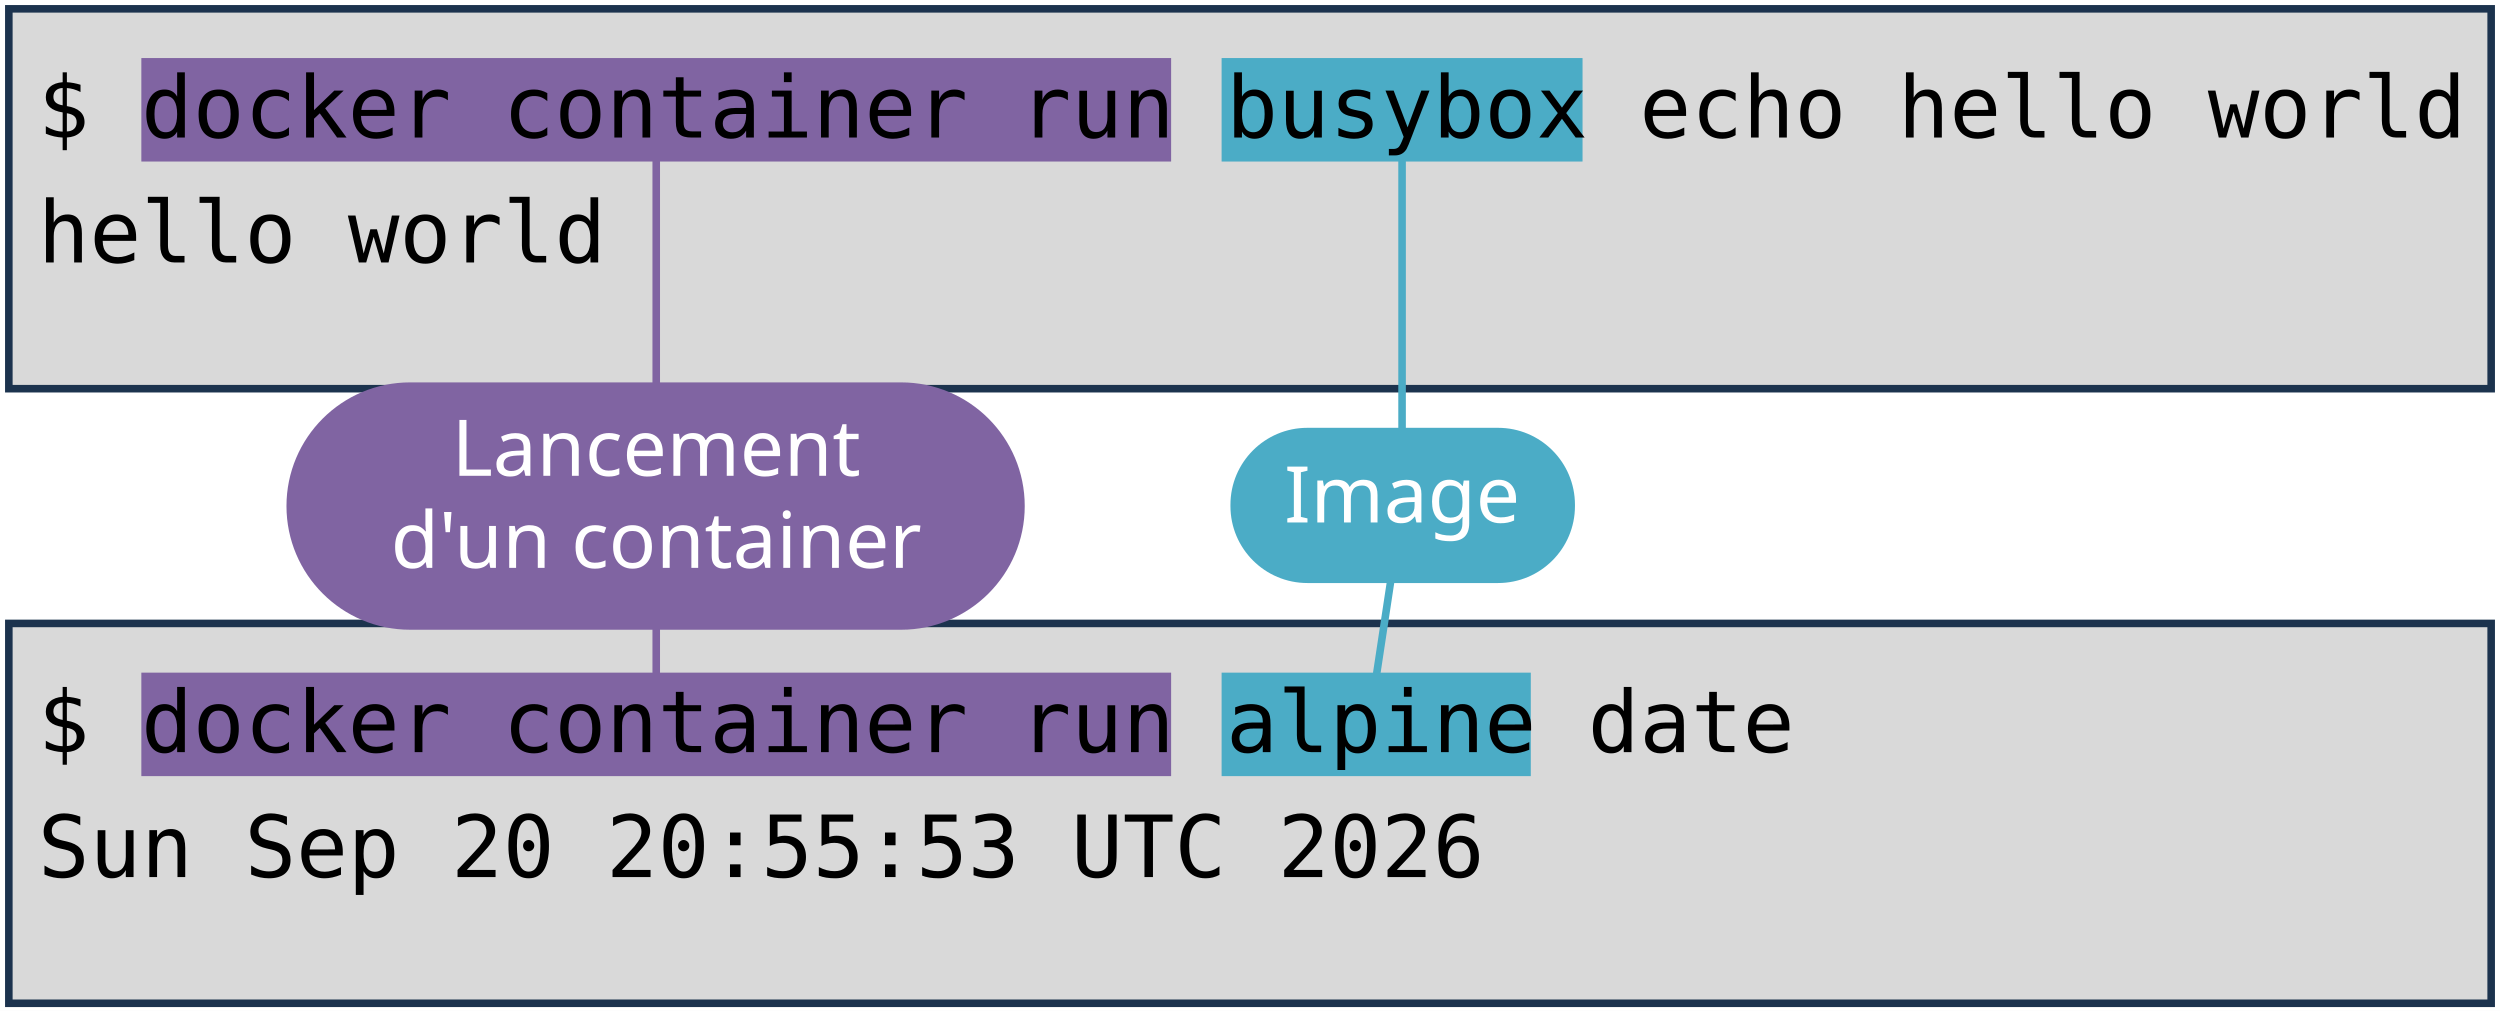
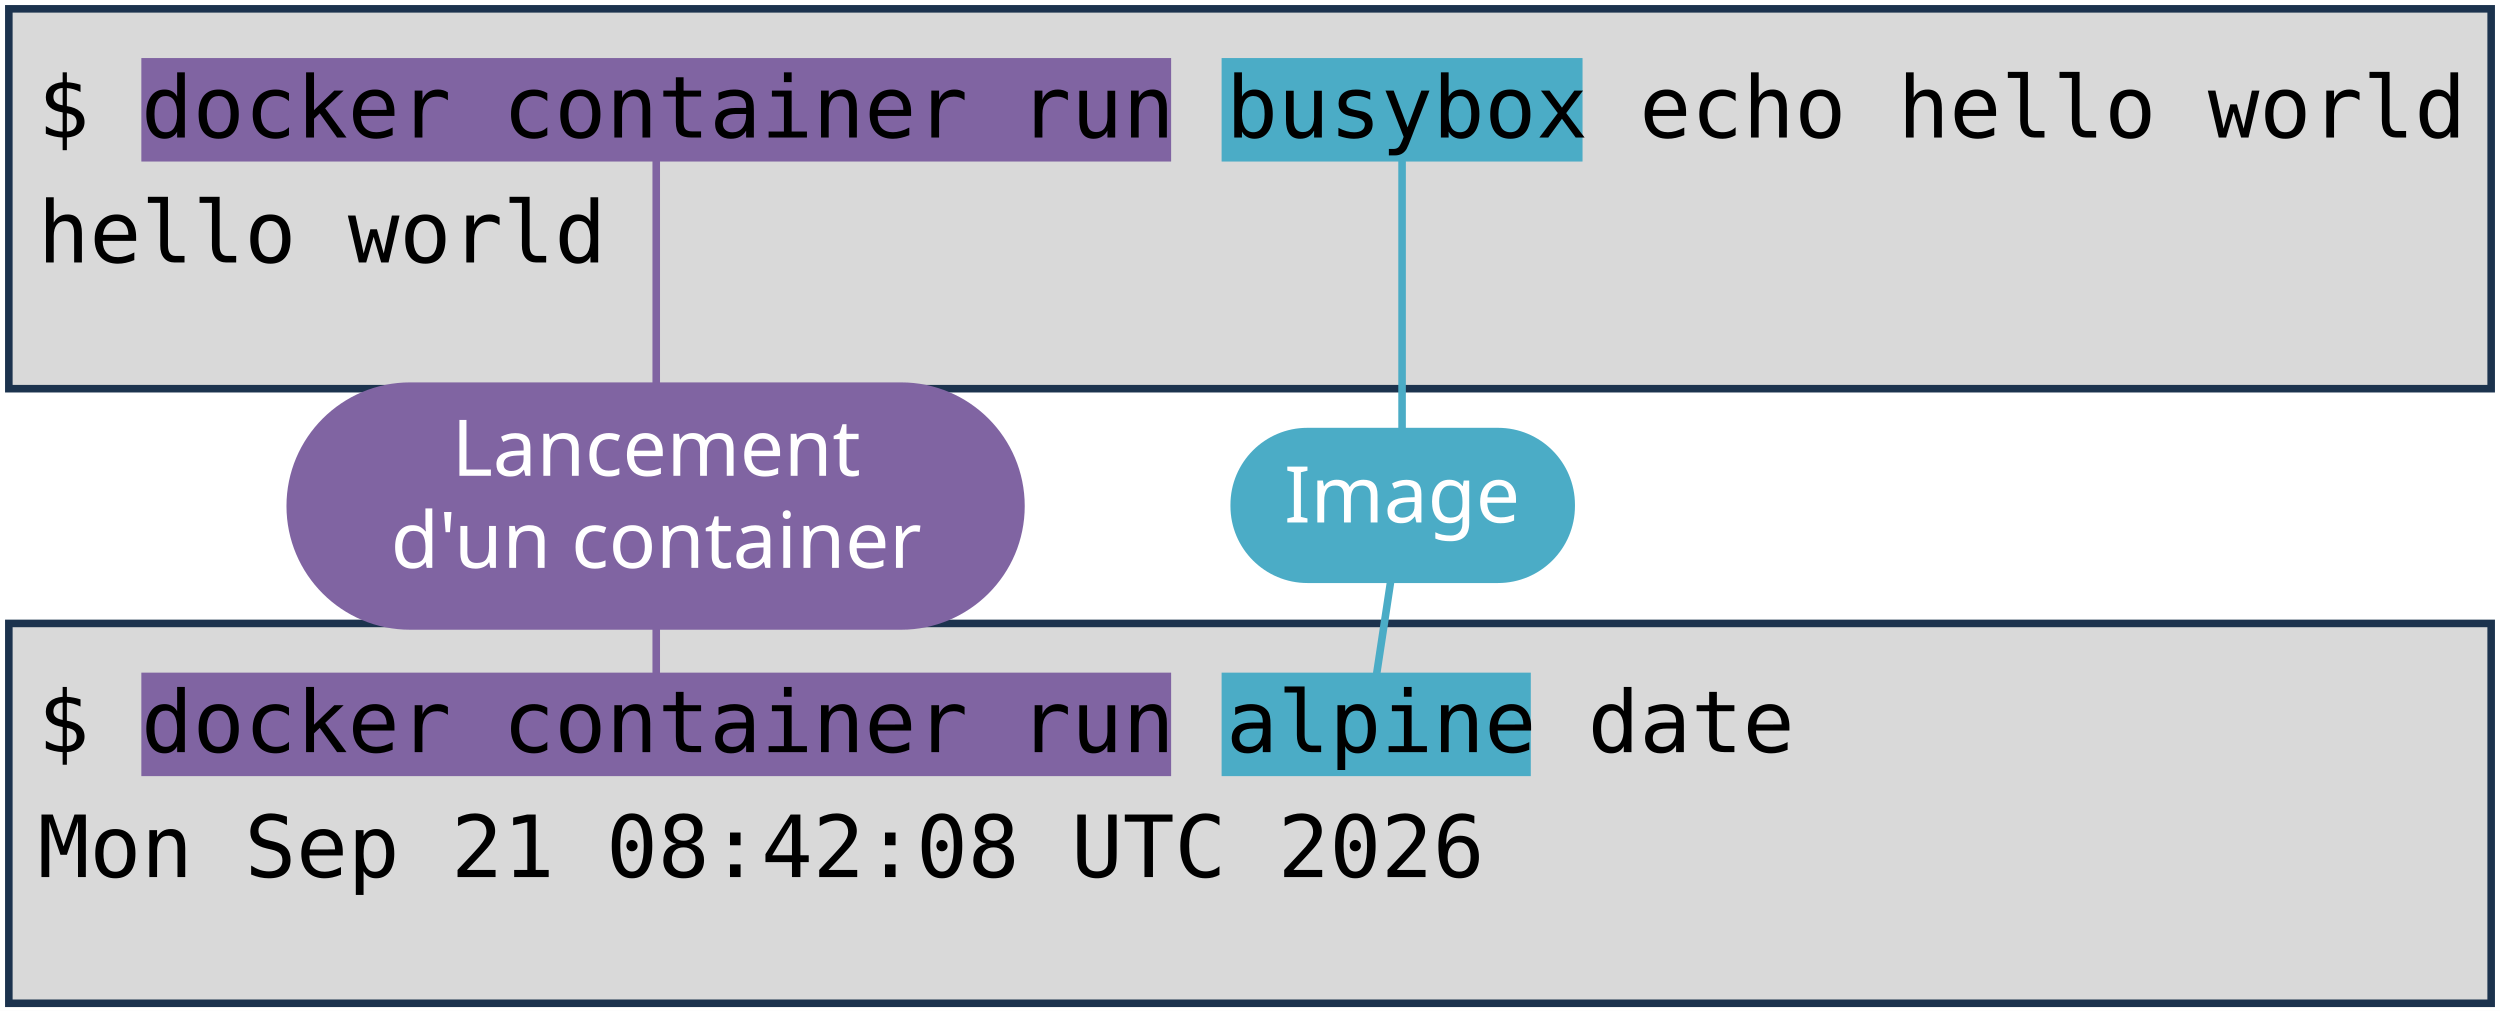
<svg xmlns="http://www.w3.org/2000/svg" viewBox="0 0 1981 801" width="1981" height="801" role="img" aria-label="Deux terminaux : docker container run busybox echo hello world, et docker container run alpine date. Annotations : lancement d'un container, image, commande lancée.">
  <style>
    .code { font-family: "DejaVu Sans Mono", Menlo, Consolas, monospace; font-size: 68px; fill: #000000; }
    .pill { font-family: "Trebuchet MS", "Century Gothic", Verdana, sans-serif; font-size: 62px; text-anchor: middle; }
  </style>
  <rect width="1981" height="801" fill="#FFFFFF" />
  <rect x="7" y="7" width="1967" height="301" fill="#D9D9D9" stroke="#1C334E" stroke-width="6" />
  <rect x="7" y="494" width="1967" height="301" fill="#D9D9D9" stroke="#1C334E" stroke-width="6" />
  <rect x="112" y="46" width="816" height="82" fill="#8064A2" />
  <rect x="112" y="533" width="816" height="82" fill="#8064A2" />
  <rect x="968" y="46" width="286" height="82" fill="#4BACC6" />
  <rect x="968" y="533" width="245" height="82" fill="#4BACC6" />
  <text x="30" y="109" class="code" xml:space="preserve">$ docker container run busybox echo hello world</text>
  <text x="30" y="208" class="code" xml:space="preserve">hello world</text>
  <text x="30" y="596" class="code" xml:space="preserve">$ docker container run alpine date</text>
-   <text x="30" y="695" class="code" xml:space="preserve">Sun Sep 20 20:55:53 UTC 2026</text>
+   <text x="30" y="695" class="code" xml:space="preserve">Mon Sep 21 08:42:08 UTC 2026</text>
  <path d="M 520 401 L 520 128" stroke="#8064A2" stroke-width="6" fill="none" stroke-linecap="round" />
  <path d="M 520 401 L 520 533" stroke="#8064A2" stroke-width="6" fill="none" stroke-linecap="round" />
  <rect x="227" y="303" width="585" height="196" rx="98" fill="#8064A2" />
  <text x="520" y="377" class="pill" fill="#FFFFFF">Lancement</text>
  <text x="520" y="450" class="pill" fill="#FFFFFF">d'un container</text>
  <path d="M 1111 401 L 1111 128" stroke="#4BACC6" stroke-width="6" fill="none" stroke-linecap="round" />
  <path d="M 1111 401 L 1091 533" stroke="#4BACC6" stroke-width="6" fill="none" stroke-linecap="round" />
  <rect x="975" y="339" width="273" height="123" rx="61" fill="#4BACC6" />
  <text x="1111" y="414" class="pill" fill="#FFFFFF">Image</text>
</svg>
